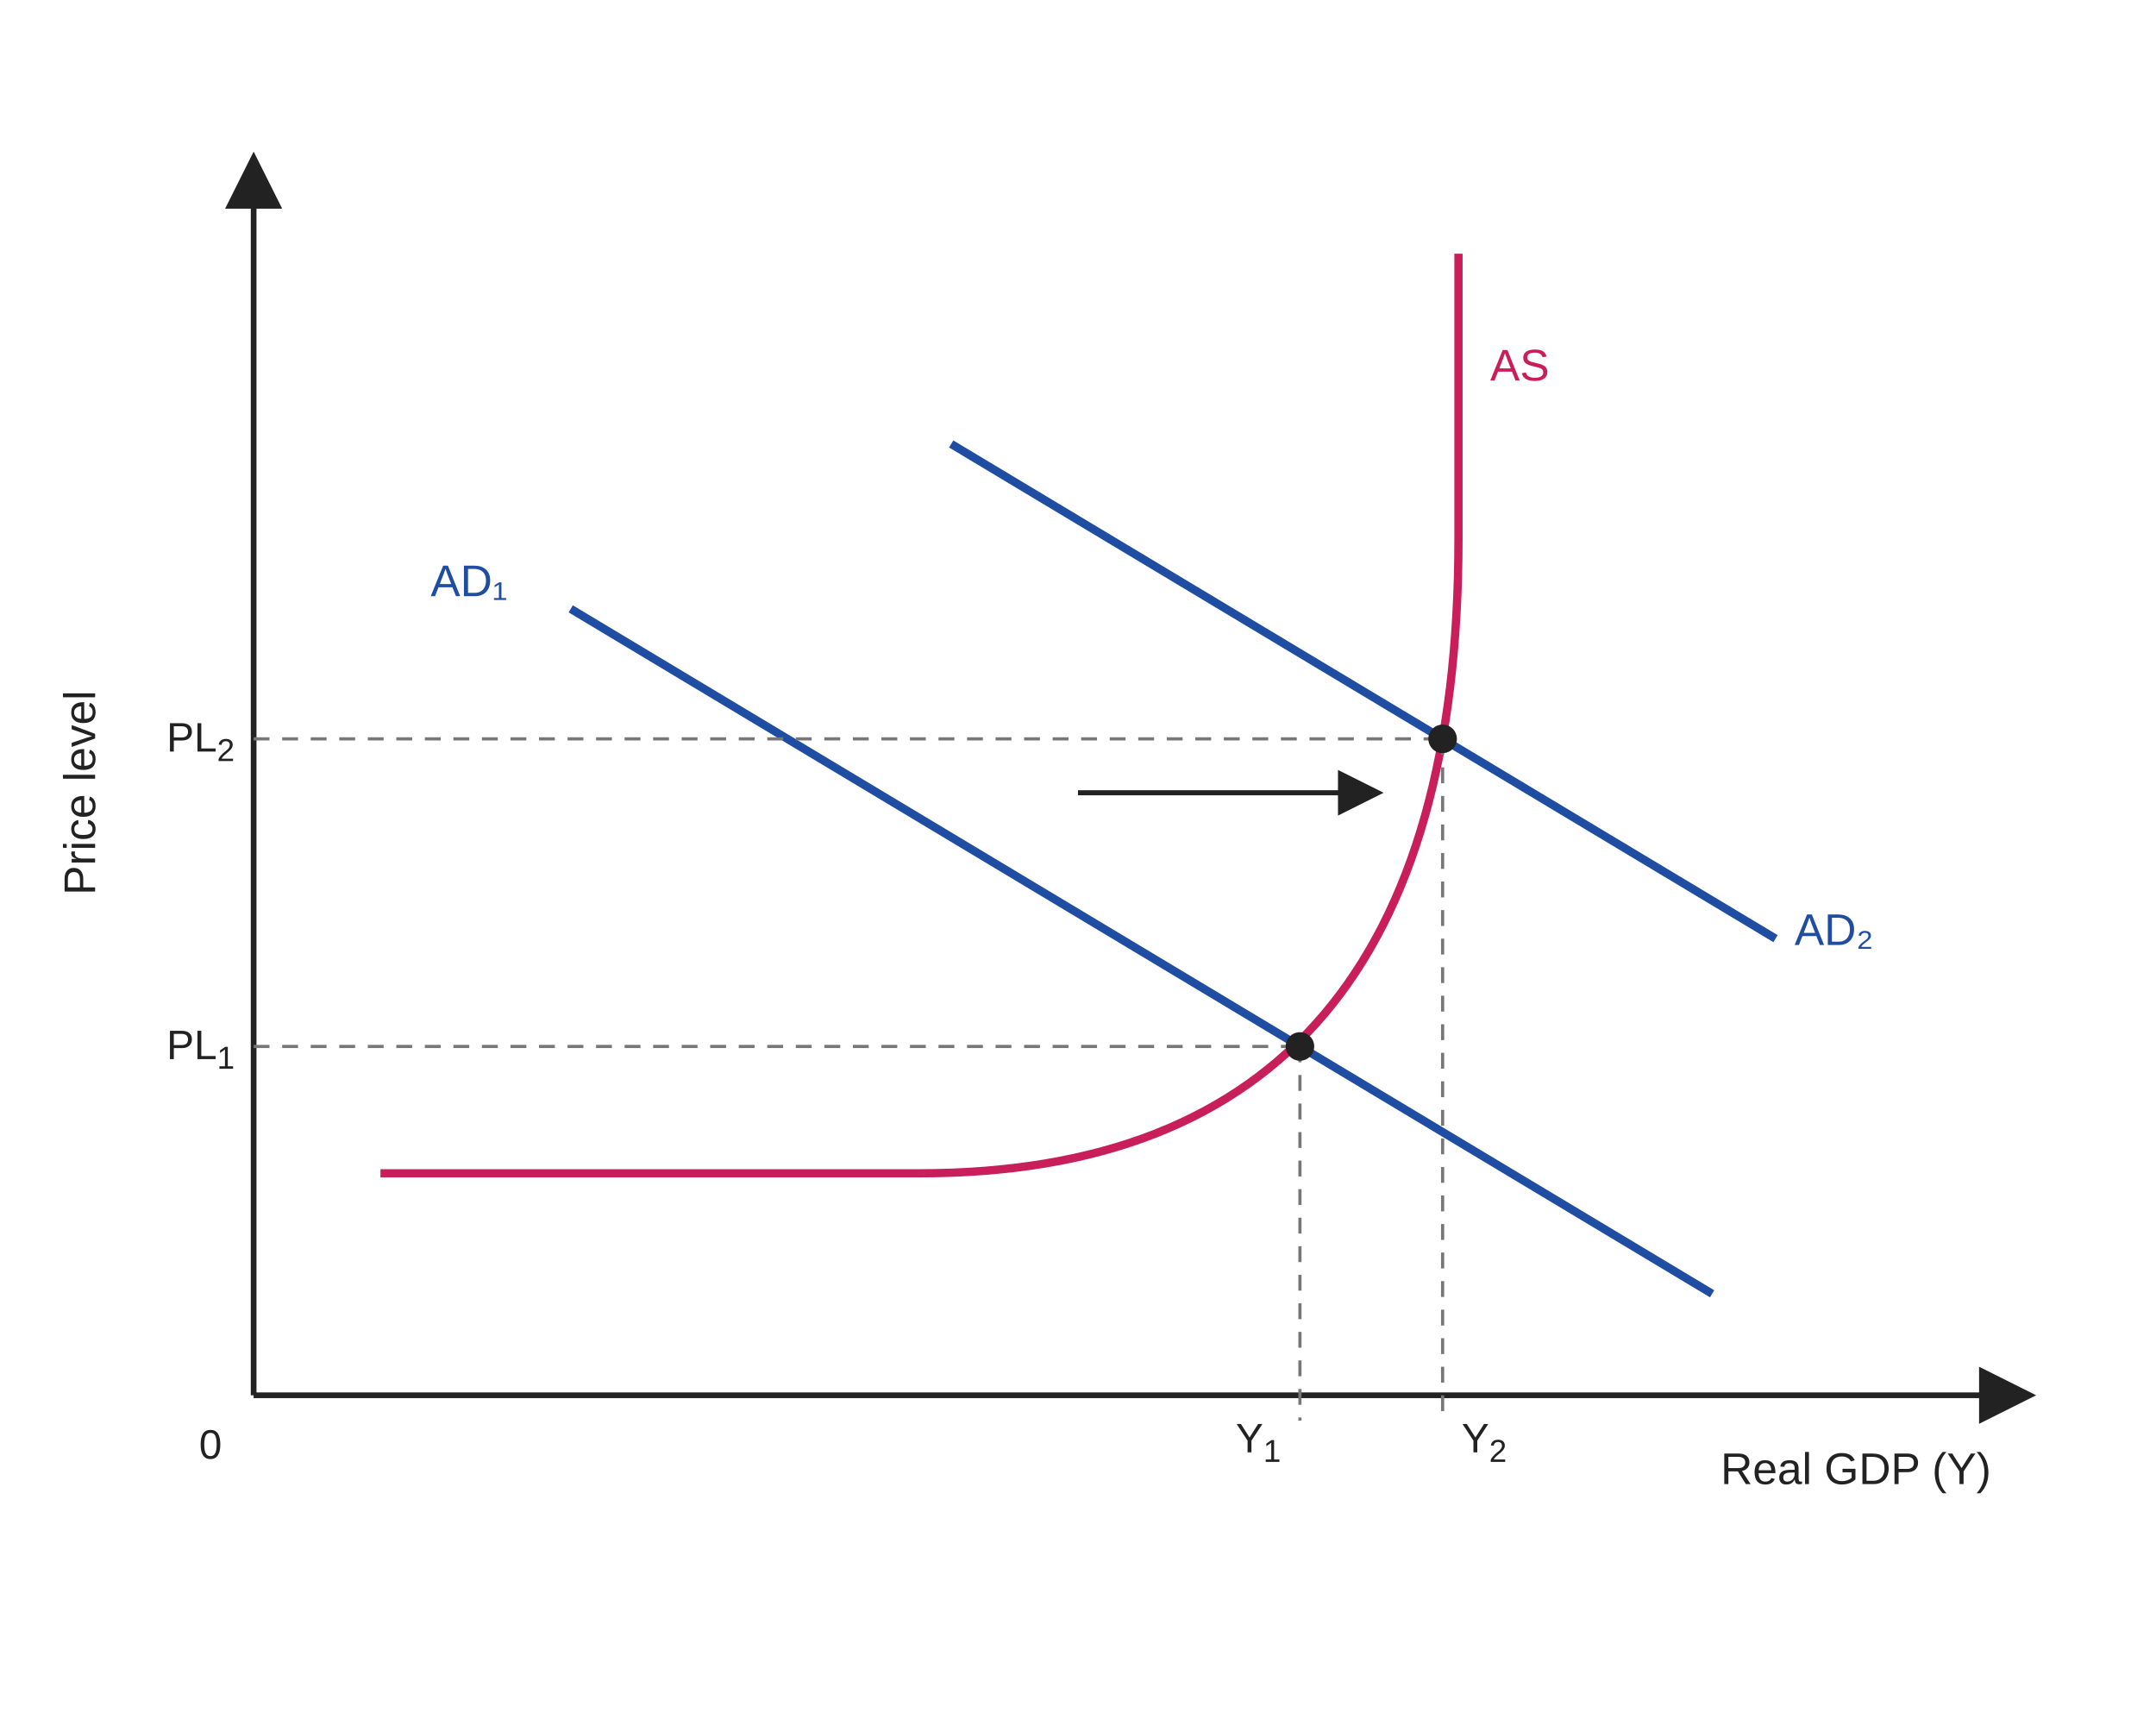
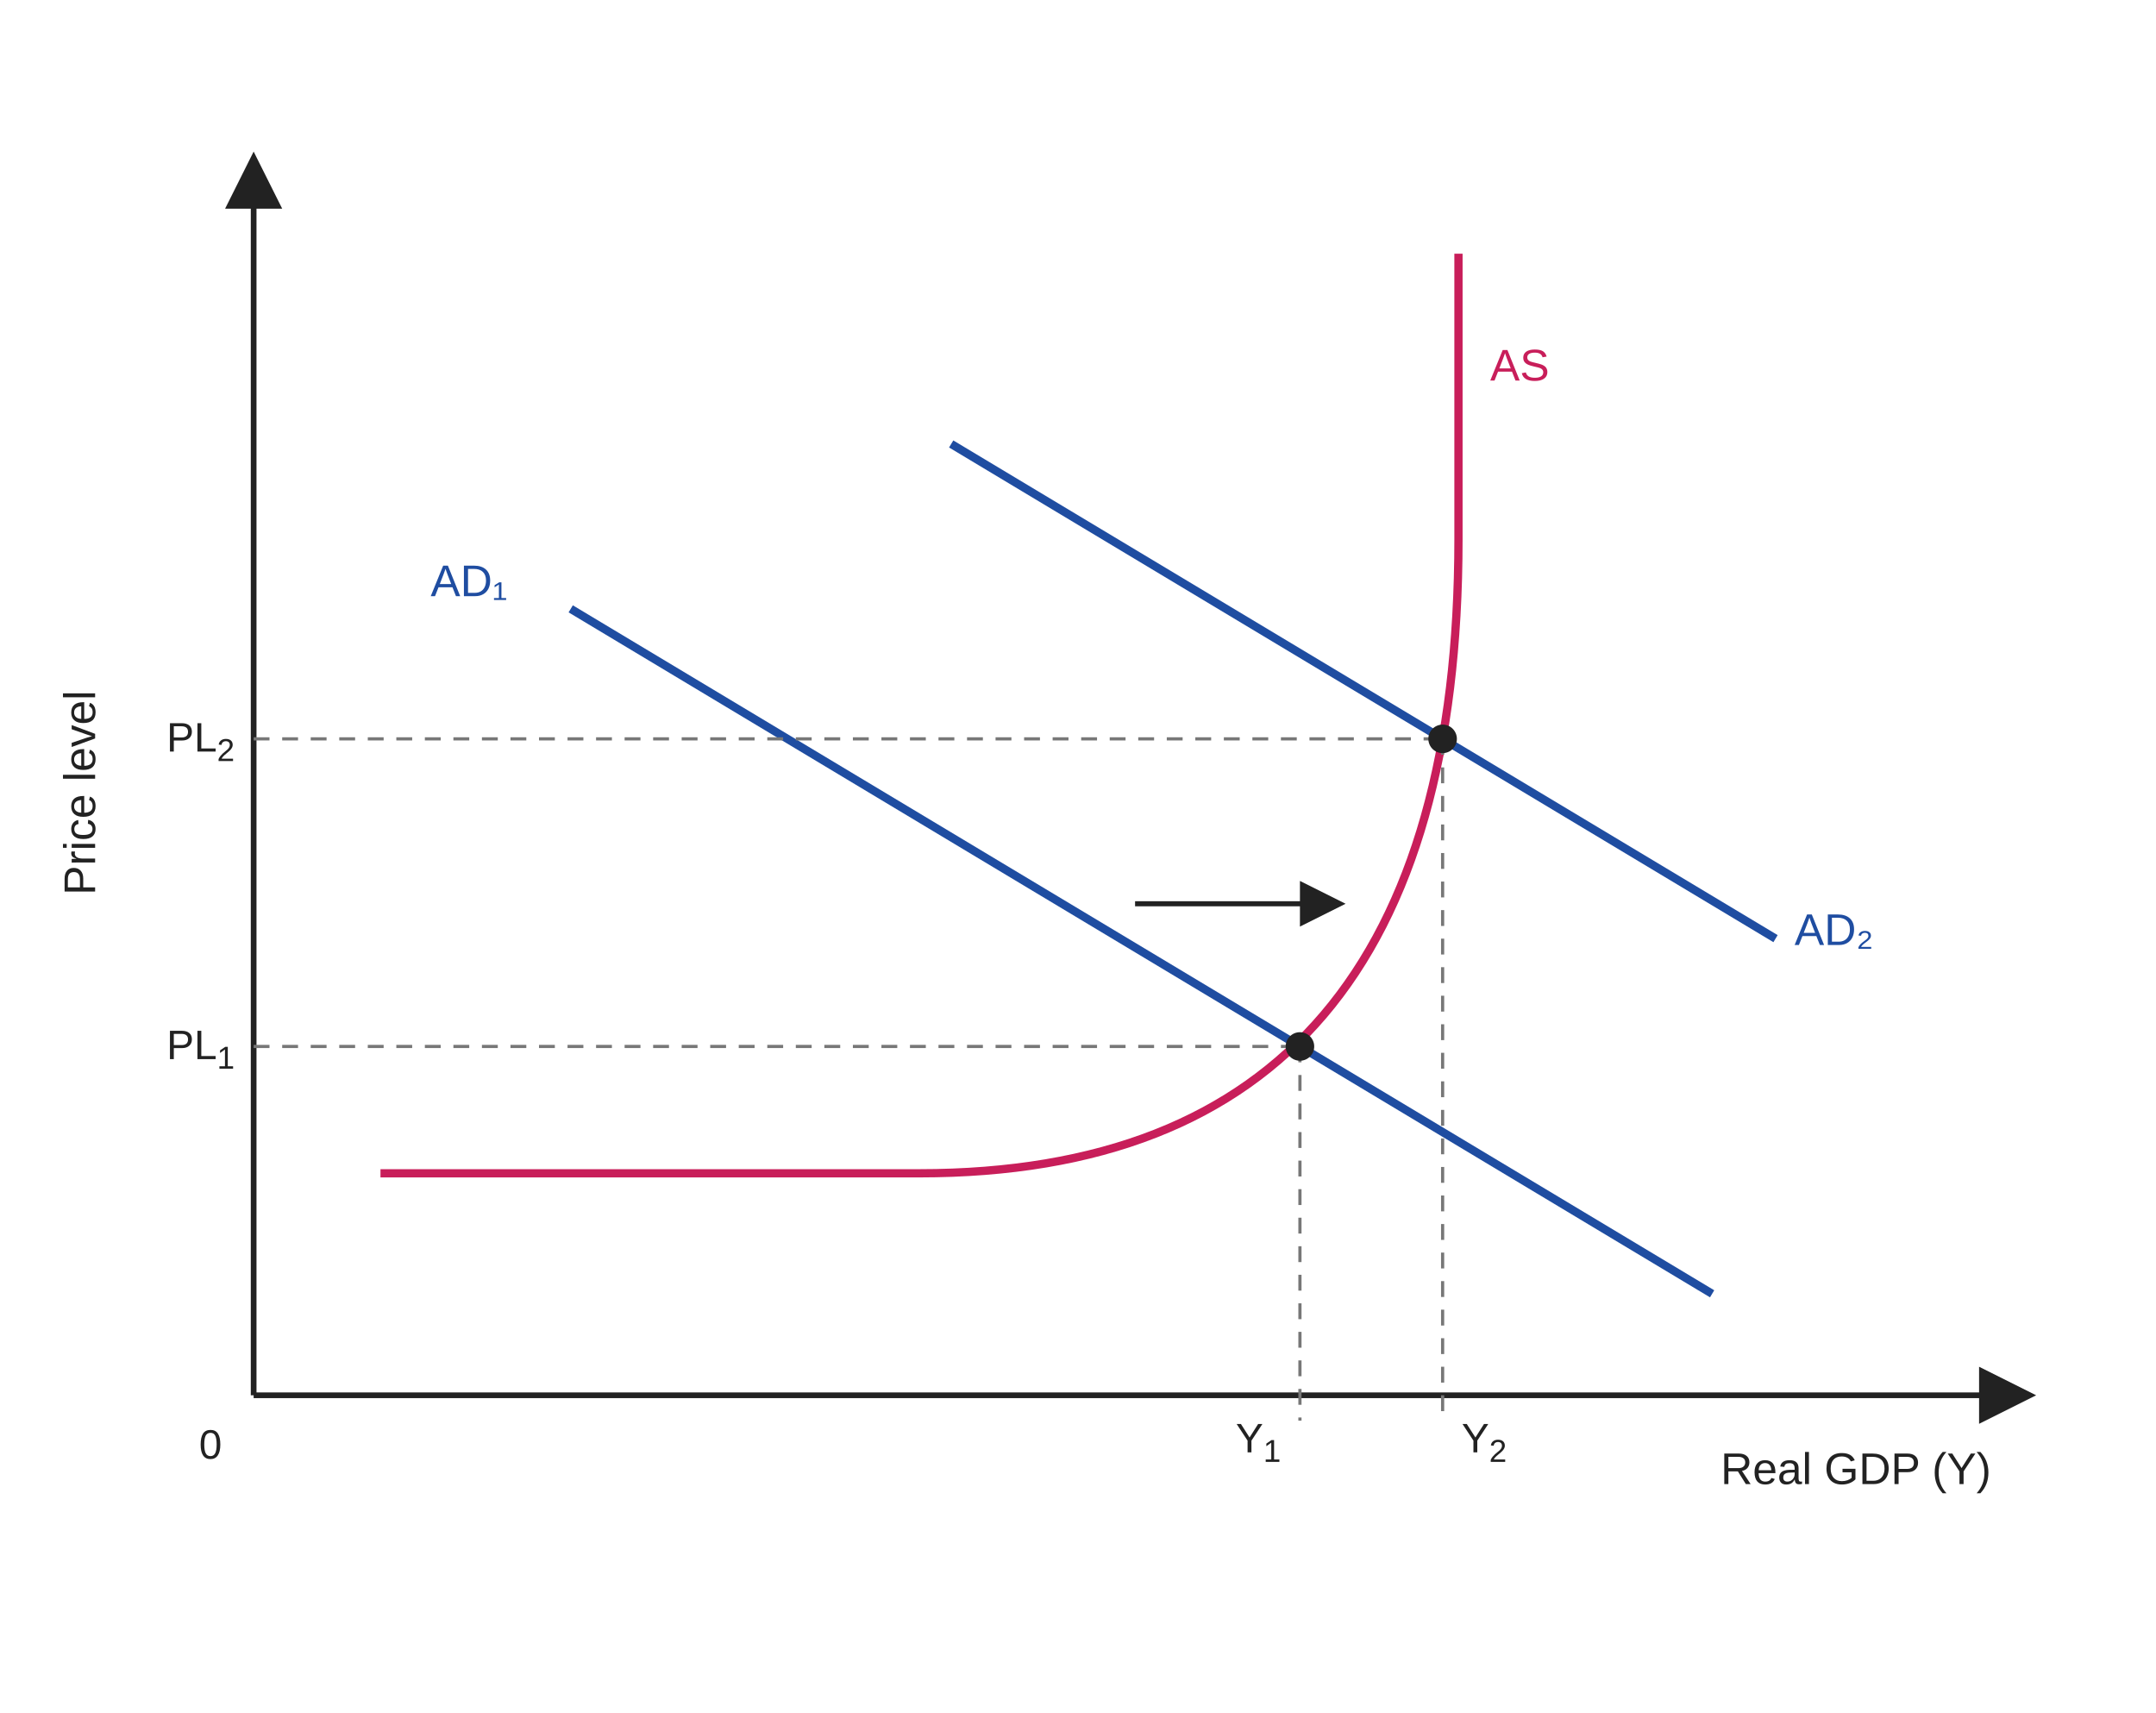
<svg xmlns="http://www.w3.org/2000/svg" width="680" height="540" font-family="'Segoe UI', 'Helvetica Neue', Arial, sans-serif">
  <defs>
    <marker id="axarrow" markerWidth="10" markerHeight="10" refX="6" refY="5" orient="auto">
      <path d="M0,0 L10,5 L0,10 Z" fill="#222" />
    </marker>
    <marker id="shift" markerWidth="9" markerHeight="9" refX="5" refY="4.5" orient="auto">
      <path d="M0,0 L9,4.5 L0,9 Z" fill="#222" />
    </marker>
  </defs>
  <line x1="80" y1="440" x2="635" y2="440" stroke="#222" stroke-width="1.8" marker-end="url(#axarrow)" />
  <line x1="80" y1="440" x2="80" y2="55" stroke="#222" stroke-width="1.8" marker-end="url(#axarrow)" />
  <text transform="rotate(-90 30 250)" x="30" y="250" text-anchor="middle" font-size="14" fill="#222">Price level</text>
  <text x="628" y="468" text-anchor="end" font-size="14" fill="#222">Real GDP (Y)</text>
  <text x="70" y="460" text-anchor="end" font-size="13" fill="#222">0</text>
  <path d="M 120 370 L 290 370 Q 460 370 460 170 L 460 80" fill="none" stroke="#C81E5A" stroke-width="2.6" />
  <text x="470" y="120" font-size="14" fill="#C81E5A">AS</text>
  <line x1="180" y1="192" x2="540" y2="408" stroke="#1F4DA1" stroke-width="2.6" />
  <text x="160" y="188" text-anchor="end" font-size="14" fill="#1F4DA1">AD₁</text>
  <line x1="300" y1="140" x2="560" y2="296" stroke="#1F4DA1" stroke-width="2.6" />
  <text x="566" y="298" font-size="14" fill="#1F4DA1">AD₂</text>
-   <line x1="340" y1="250" x2="430" y2="250" stroke="#222" stroke-width="1.6" marker-end="url(#shift)" />
+   <line x1="358" y1="285" x2="418" y2="285" stroke="#222" stroke-width="1.6" marker-end="url(#shift)" />
  <line x1="80" y1="330" x2="410" y2="330" stroke="#777" stroke-width="1" stroke-dasharray="5,4" />
  <line x1="80" y1="233" x2="455" y2="233" stroke="#777" stroke-width="1" stroke-dasharray="5,4" />
  <line x1="410" y1="330" x2="410" y2="448" stroke="#777" stroke-width="1" stroke-dasharray="5,4" />
  <line x1="455" y1="233" x2="455" y2="448" stroke="#777" stroke-width="1" stroke-dasharray="5,4" />
  <circle cx="410" cy="330" r="4.5" fill="#222" />
  <circle cx="455" cy="233" r="4.5" fill="#222" />
  <text x="74" y="334" text-anchor="end" font-size="13" fill="#222">PL<tspan font-size="10" dy="3">1</tspan>
  </text>
  <text x="74" y="237" text-anchor="end" font-size="13" fill="#222">PL<tspan font-size="10" dy="3">2</tspan>
  </text>
  <text x="404" y="458" text-anchor="end" font-size="13" fill="#222">Y<tspan font-size="10" dy="3">1</tspan>
  </text>
  <text x="461" y="458" font-size="13" fill="#222">Y<tspan font-size="10" dy="3">2</tspan>
  </text>
</svg>
